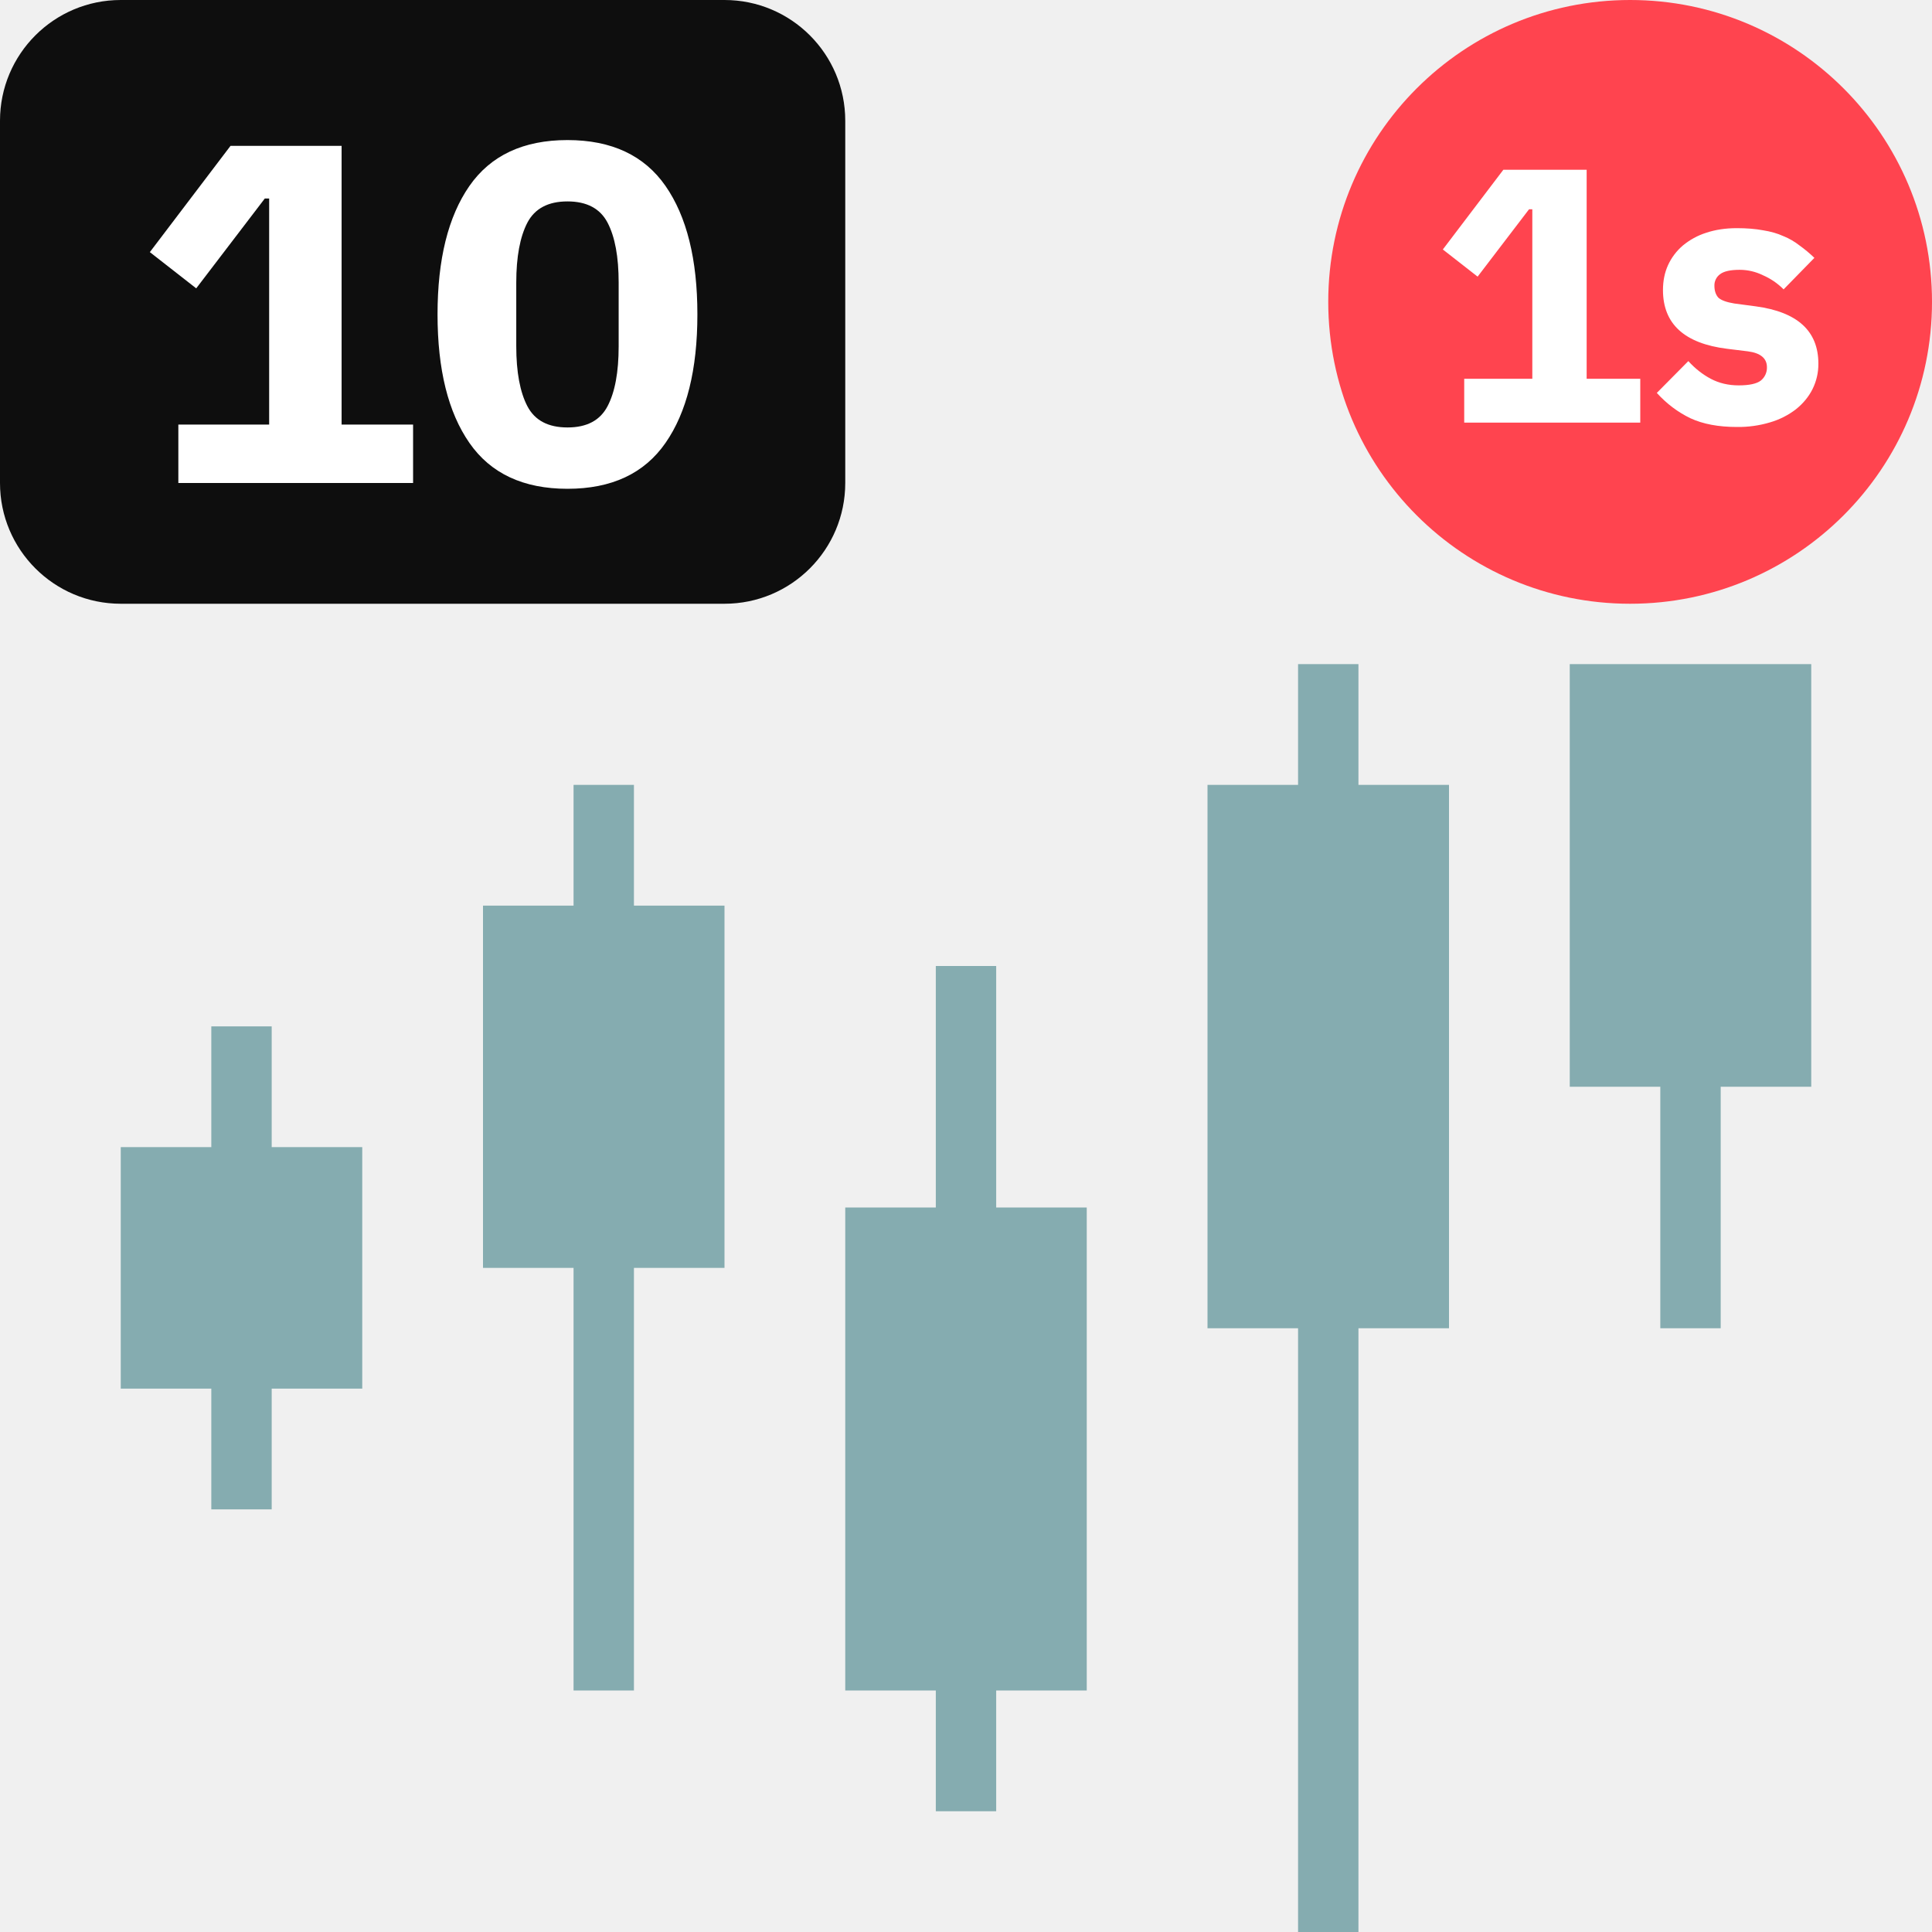
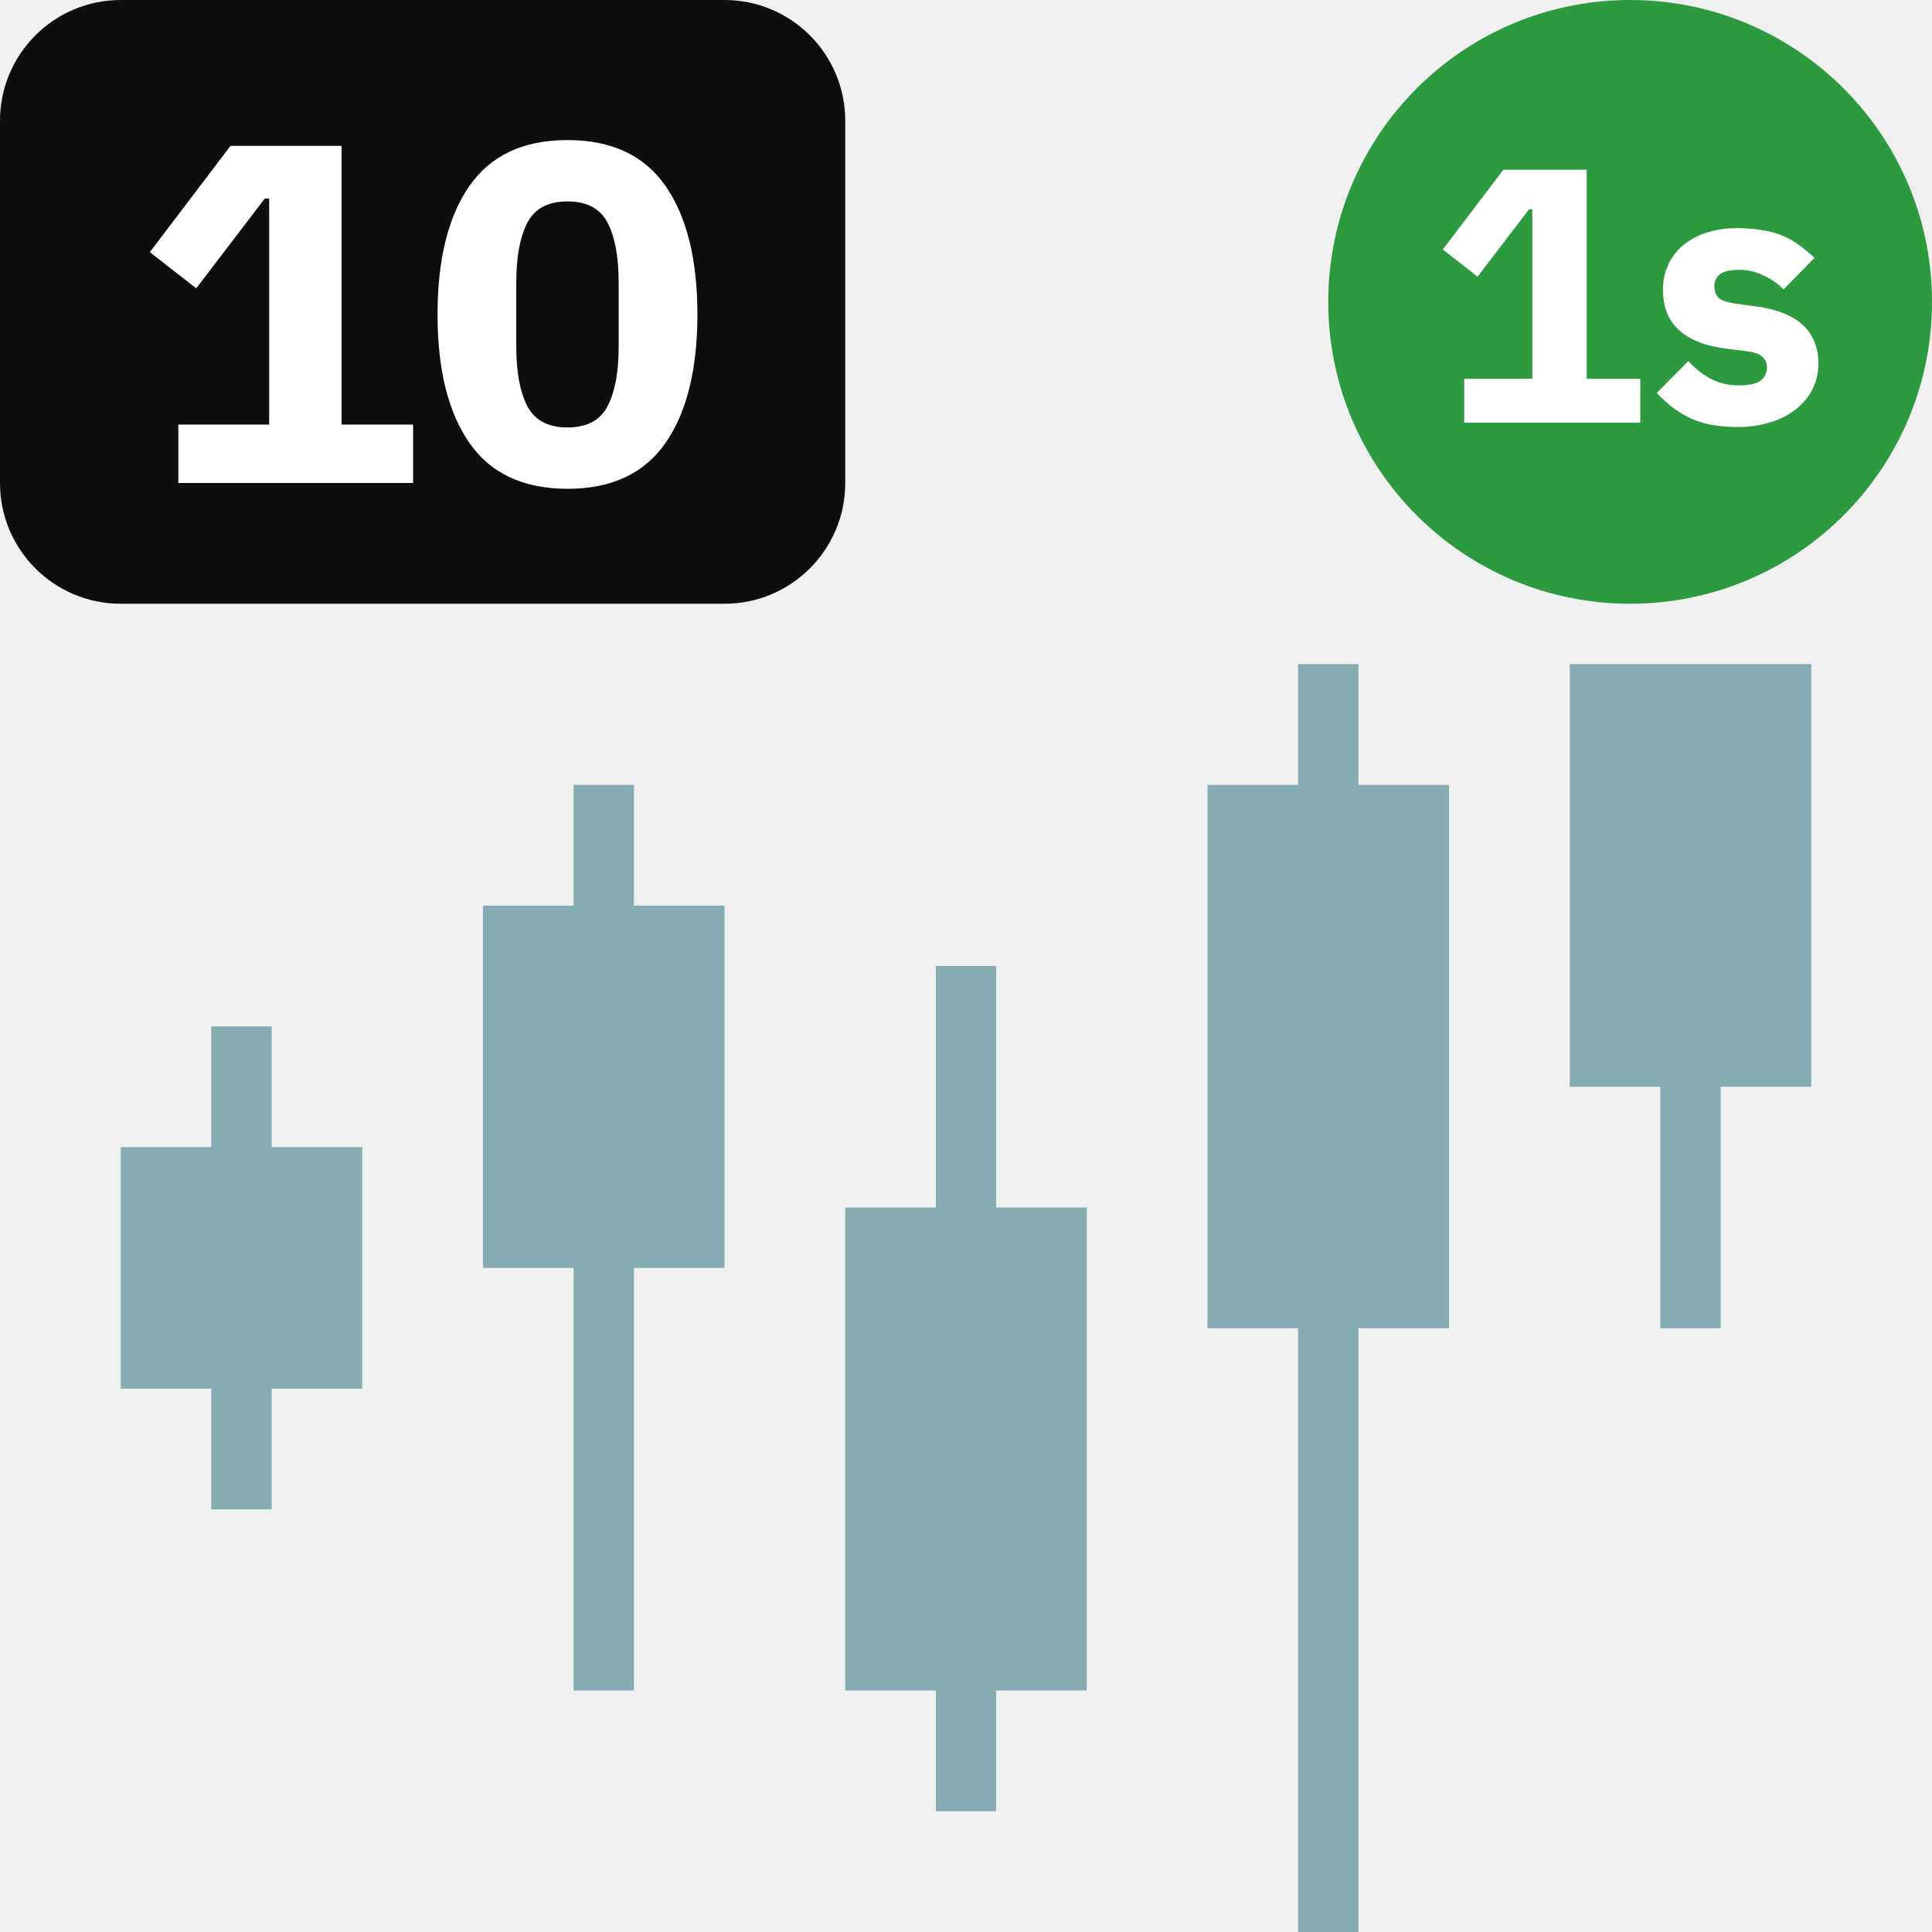
<svg xmlns="http://www.w3.org/2000/svg" width="32" height="32" fill="none">
  <path d="M22.5 13H24v9h-1.5v10h-1V22H20v-9h1.5v-2h1v2Zm7.5-2v7h-1.5v4h-1v-4H26v-7h4Zm-13.5 9v-4h-1v4H14v8h1.5v2h1v-2H18v-8h-1.5Zm-6-5H12v6h-1.5v7h-1v-7H8v-6h1.5v-2h1v2Zm-6 4H6v4H4.5v2h-1v-2H2v-4h1.5v-2h1v2Z" fill="#85ACB0" />
-   <path d="M22 5a5 5 0 1 1 10 0 5 5 0 0 1-10 0Z" fill="#FF444F" />
+   <path d="M22 5a5 5 0 1 1 10 0 5 5 0 0 1-10 0Z" fill="#2e9a40" />
  <path d="M24.252 7v-.726h1.128V3.466h-.054l-.852 1.116-.576-.45 1.002-1.32h1.38v3.462h.888V7h-2.916Zm4.516.072c-.304 0-.56-.048-.768-.144-.208-.1-.394-.24-.558-.42l.522-.527c.112.123.236.221.372.293.136.072.29.109.462.109.176 0 .298-.027.366-.079a.273.273 0 0 0 .102-.222c0-.147-.106-.236-.318-.263l-.342-.042c-.708-.088-1.062-.413-1.062-.973 0-.152.028-.29.084-.413a.942.942 0 0 1 .246-.325 1.15 1.15 0 0 1 .384-.21c.152-.051.322-.077.51-.077.164 0 .308.012.432.035.128.02.24.052.336.096.1.04.19.093.27.156.084.06.166.128.246.205l-.51.522a1.09 1.09 0 0 0-.342-.234.872.872 0 0 0-.384-.09c-.152 0-.26.023-.324.071a.228.228 0 0 0-.096.192c0 .084.022.15.066.199.048.043.136.075.264.096l.354.047c.692.093 1.038.409 1.038.949a.926.926 0 0 1-.096.42c-.064.128-.156.24-.276.336a1.293 1.293 0 0 1-.426.216 1.822 1.822 0 0 1-.552.077Z" fill="#fff" />
  <path d="M0 2a2 2 0 0 1 2-2h10a2 2 0 0 1 2 2v6a2 2 0 0 1-2 2H2a2 2 0 0 1-2-2V2Z" fill="#0E0E0E" />
  <path d="M2.954 8v-.968h1.504V3.288h-.072L3.25 4.776l-.768-.6 1.336-1.76h1.84v4.616h1.184V8H2.954Zm6.446.096c-.731 0-1.273-.253-1.625-.76-.352-.506-.528-1.216-.528-2.128 0-.912.176-1.621.528-2.128.352-.506.894-.76 1.624-.76.731 0 1.272.254 1.624.76.352.507.528 1.216.528 2.128 0 .912-.176 1.622-.528 2.128-.352.507-.893.76-1.624.76Zm0-1.016c.32 0 .54-.117.663-.352.123-.234.184-.565.184-.992V4.68c0-.426-.061-.757-.184-.992-.122-.234-.344-.352-.664-.352-.32 0-.541.118-.664.352-.122.235-.184.566-.184.992v1.056c0 .427.062.758.184.992.123.235.344.352.664.352Z" fill="#fff" />
</svg>
